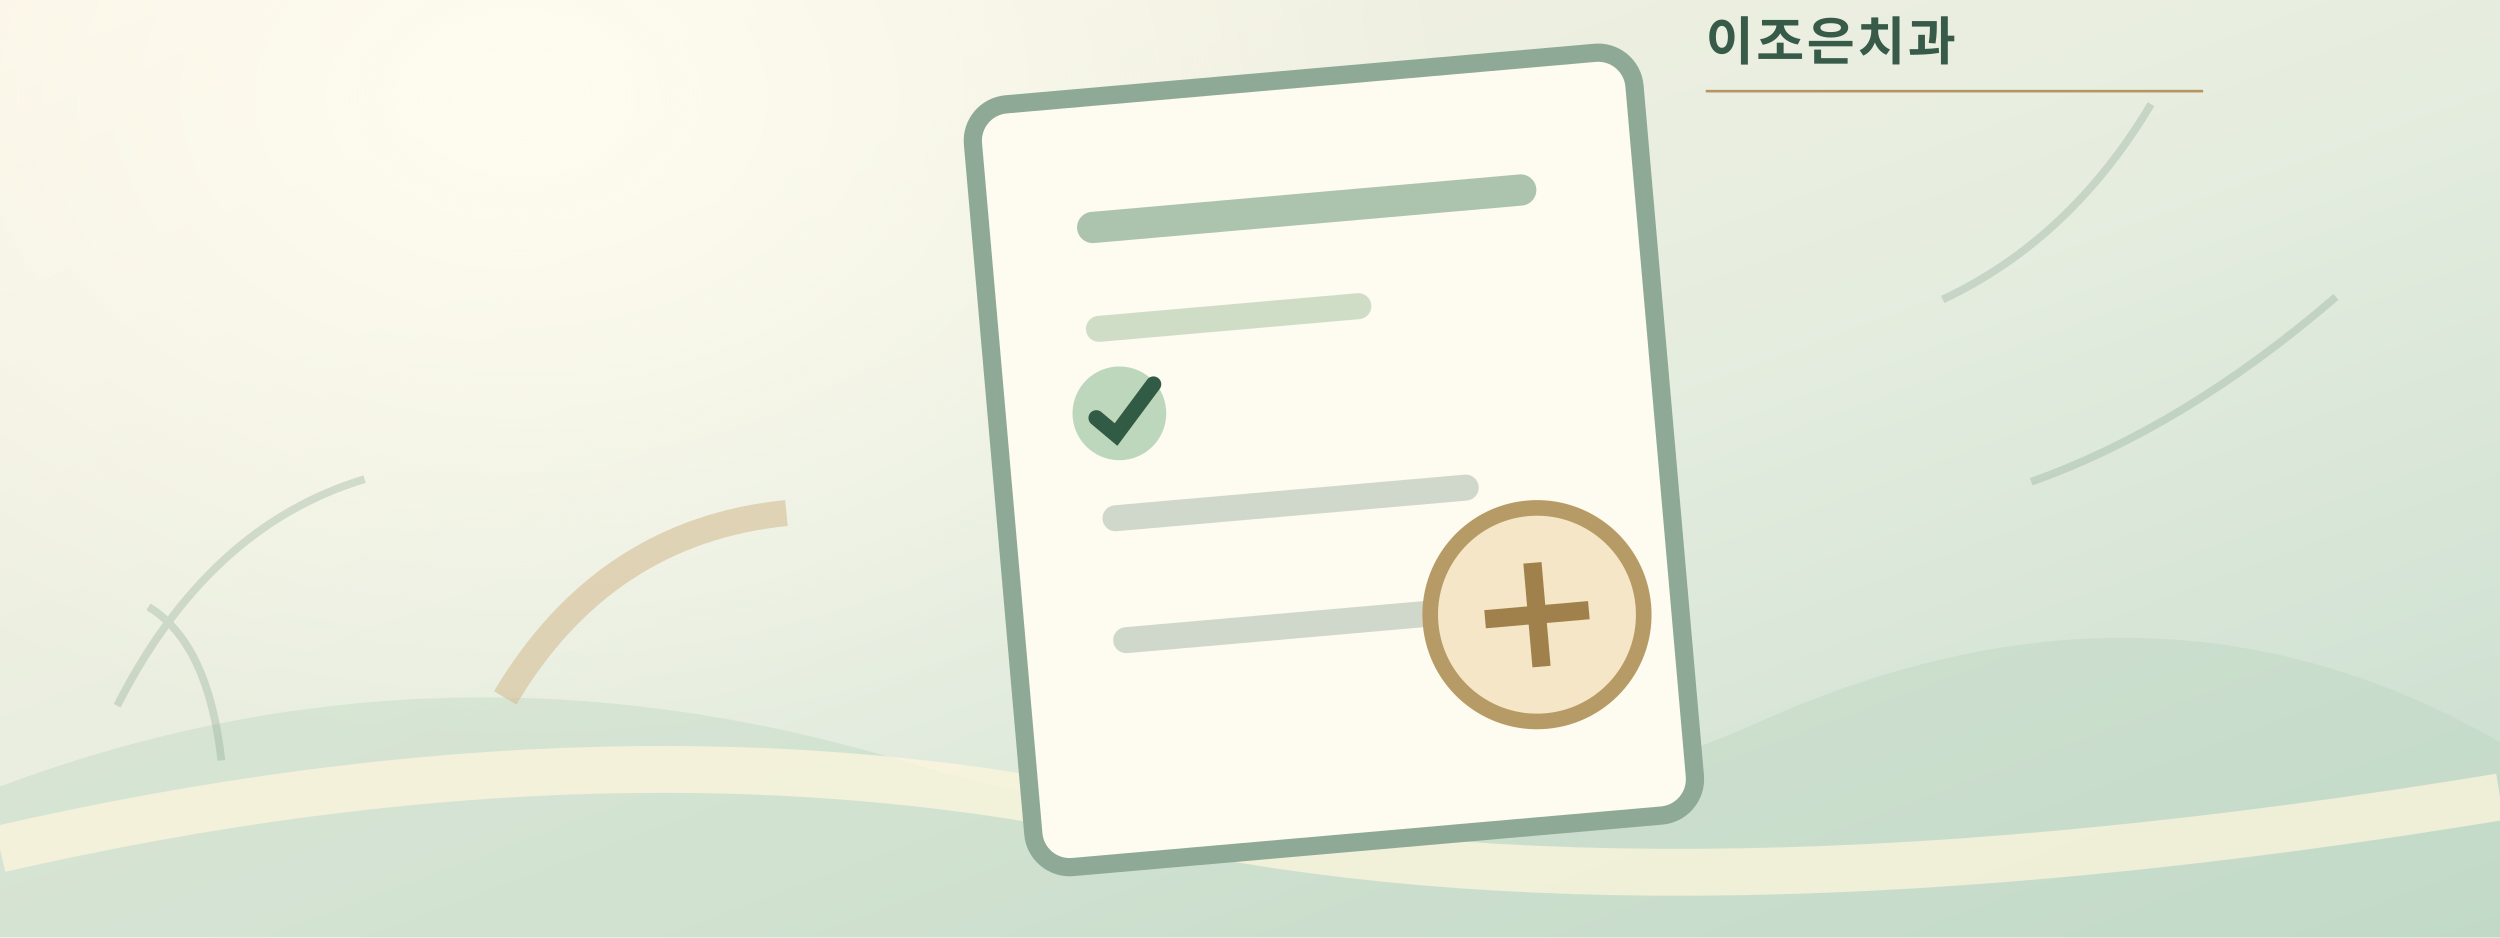
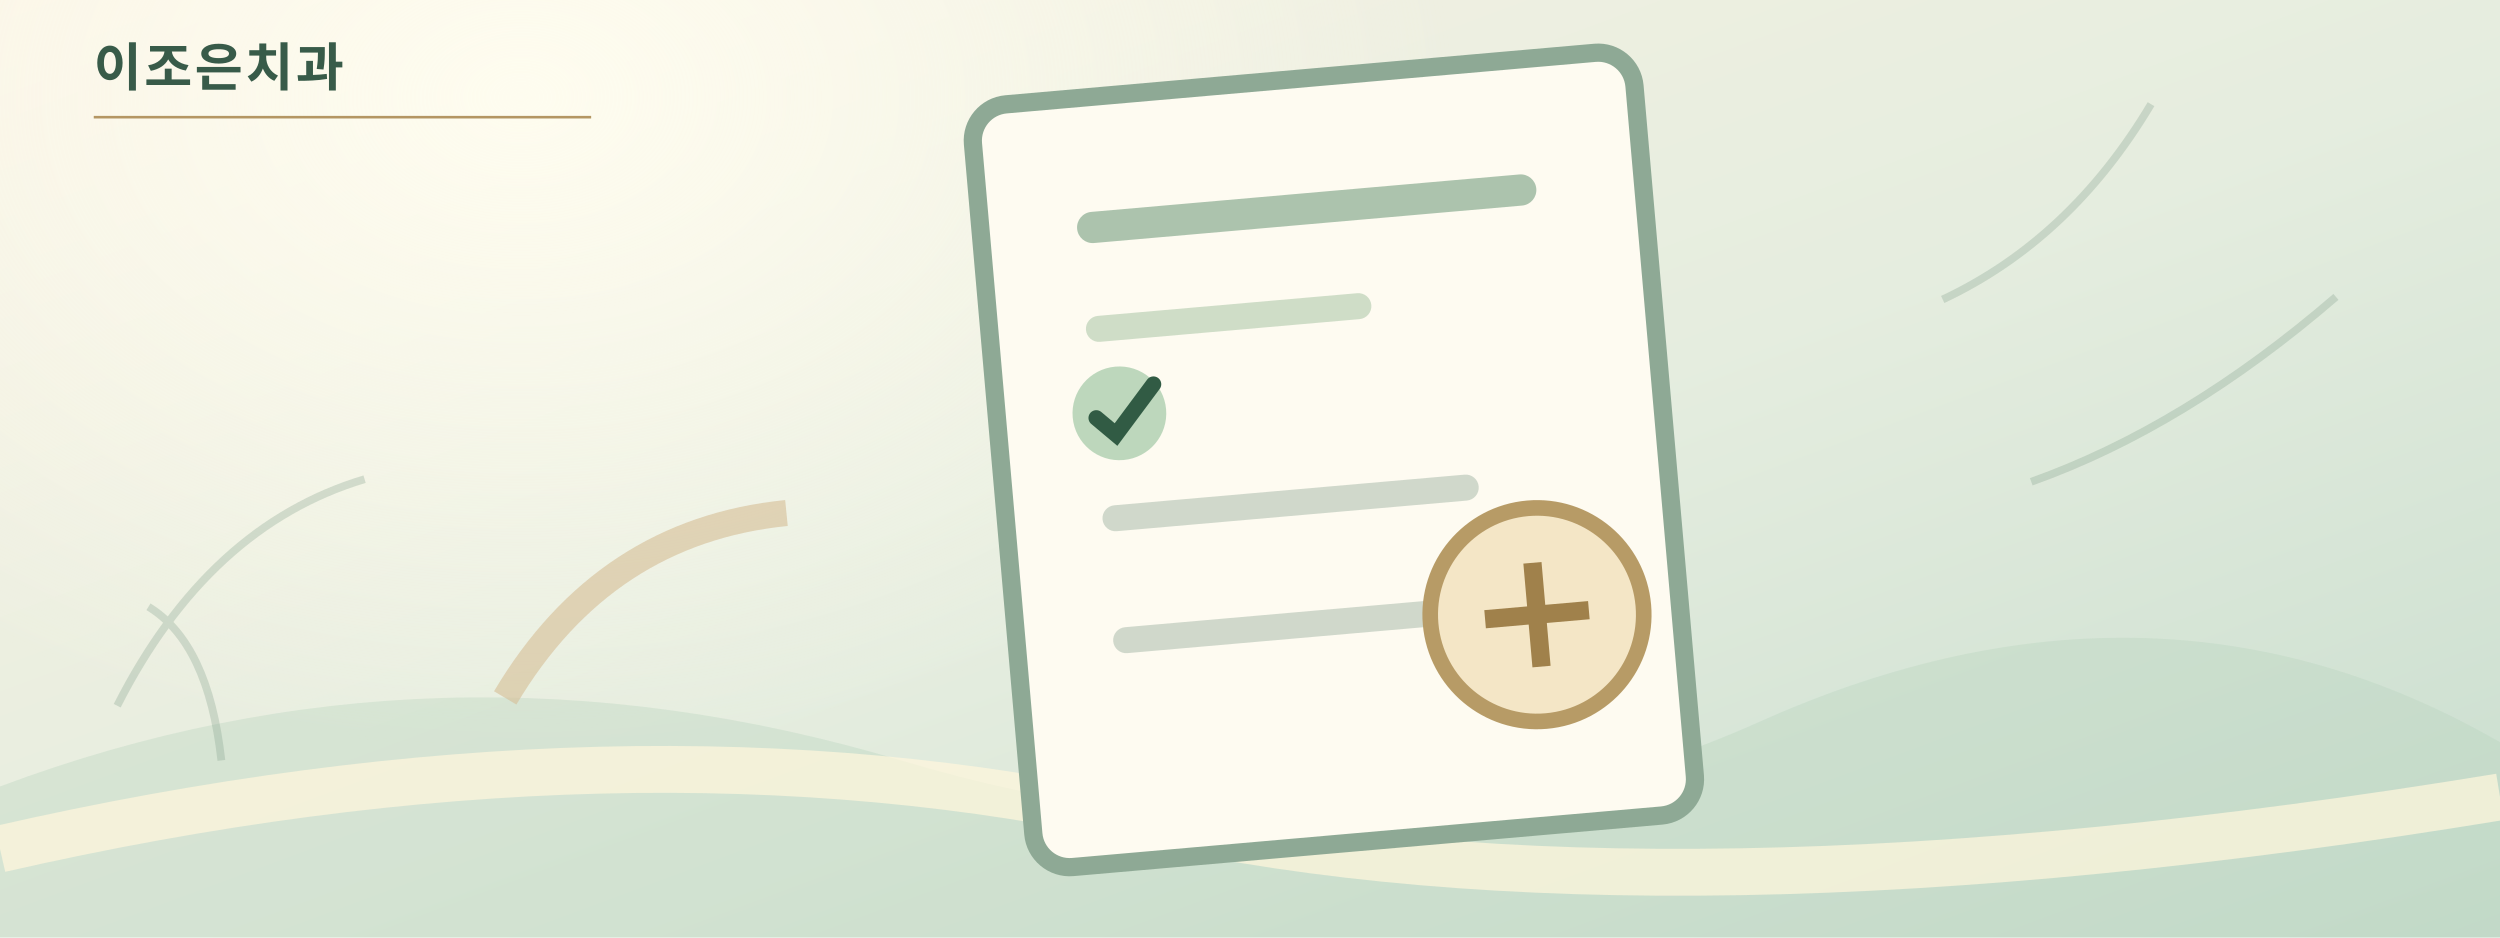
<svg xmlns="http://www.w3.org/2000/svg" viewBox="0 0 960 360" role="img" aria-label="이조은치과 진료 분야의 장식적 그림">
  <defs>
    <linearGradient id="bg" x2="1" y2="1">
      <stop stop-color="#f9f2e3" />
      <stop offset="0.53" stop-color="#e5eddf" />
      <stop offset="1" stop-color="#c8ddce" />
    </linearGradient>
    <radialGradient id="light">
      <stop stop-color="#fffdf0" stop-opacity=".95" />
      <stop offset="1" stop-color="#fffef2" stop-opacity="0" />
    </radialGradient>
    <filter id="blur">
      <feGaussianBlur stdDeviation="16" />
    </filter>
  </defs>
  <rect width="960" height="360" fill="url(#bg)" />
  <ellipse cx="200" cy="38" rx="360" ry="250" fill="url(#light)" />
  <path d="M0 302Q168 239 346 292T676 277T960 285V360H0Z" fill="#b7d3bd" opacity=".36" />
  <path d="M0 326Q241 271 439 315T960 306" stroke="#fff6dc" opacity=".72" stroke-width="18" fill="none" />
  <g opacity=".30" stroke="#819d89" fill="none" stroke-width="3">
    <path d="M45 271Q80 202 140 184" />
    <path d="M85 292Q80 247 57 233" />
    <path d="M746 115Q795 92 826 40" />
    <path d="M780 185Q839 164 897 114" />
  </g>
-   <g transform="translate(655 23)">
+   <g transform="translate(36 33)">
    <text font-family="sans-serif" font-size="20" font-weight="700" letter-spacing="1" fill="#385b49">이조은치과</text>
    <path d="M0 12H191" stroke="#b49663" />
  </g>
  <g transform="translate(320 32) rotate(-5 165 149)">
    <rect x="65" y="0" width="255" height="294" rx="14" fill="#fefbf1" stroke="#8ea995" stroke-width="7" />
    <rect x="102" y="44" width="177" height="12" rx="6" fill="#acc3ad" />
    <rect x="102" y="84" width="110" height="10" rx="5" fill="#cfddc7" />
    <rect x="102" y="157" width="145" height="10" rx="5" fill="#d0d8cb" />
    <rect x="102" y="204" width="125" height="10" rx="5" fill="#d0d8cb" />
    <circle cx="112" cy="122" r="18" fill="#bdd7bc" />
    <path d="m103 123 7 7 16-18" stroke="#315b44" stroke-width="6" fill="none" stroke-linecap="round" />
    <circle cx="265" cy="213" r="41" fill="#f4e6c6" stroke="#b79b66" stroke-width="6" />
    <path d="M265 193v40m-20-20h40" stroke="#a0814b" stroke-width="7" />
  </g>
  <path d="M194 268Q232 204 302 197" fill="none" stroke="#d6c09a" opacity=".64" stroke-width="10" />
</svg>
